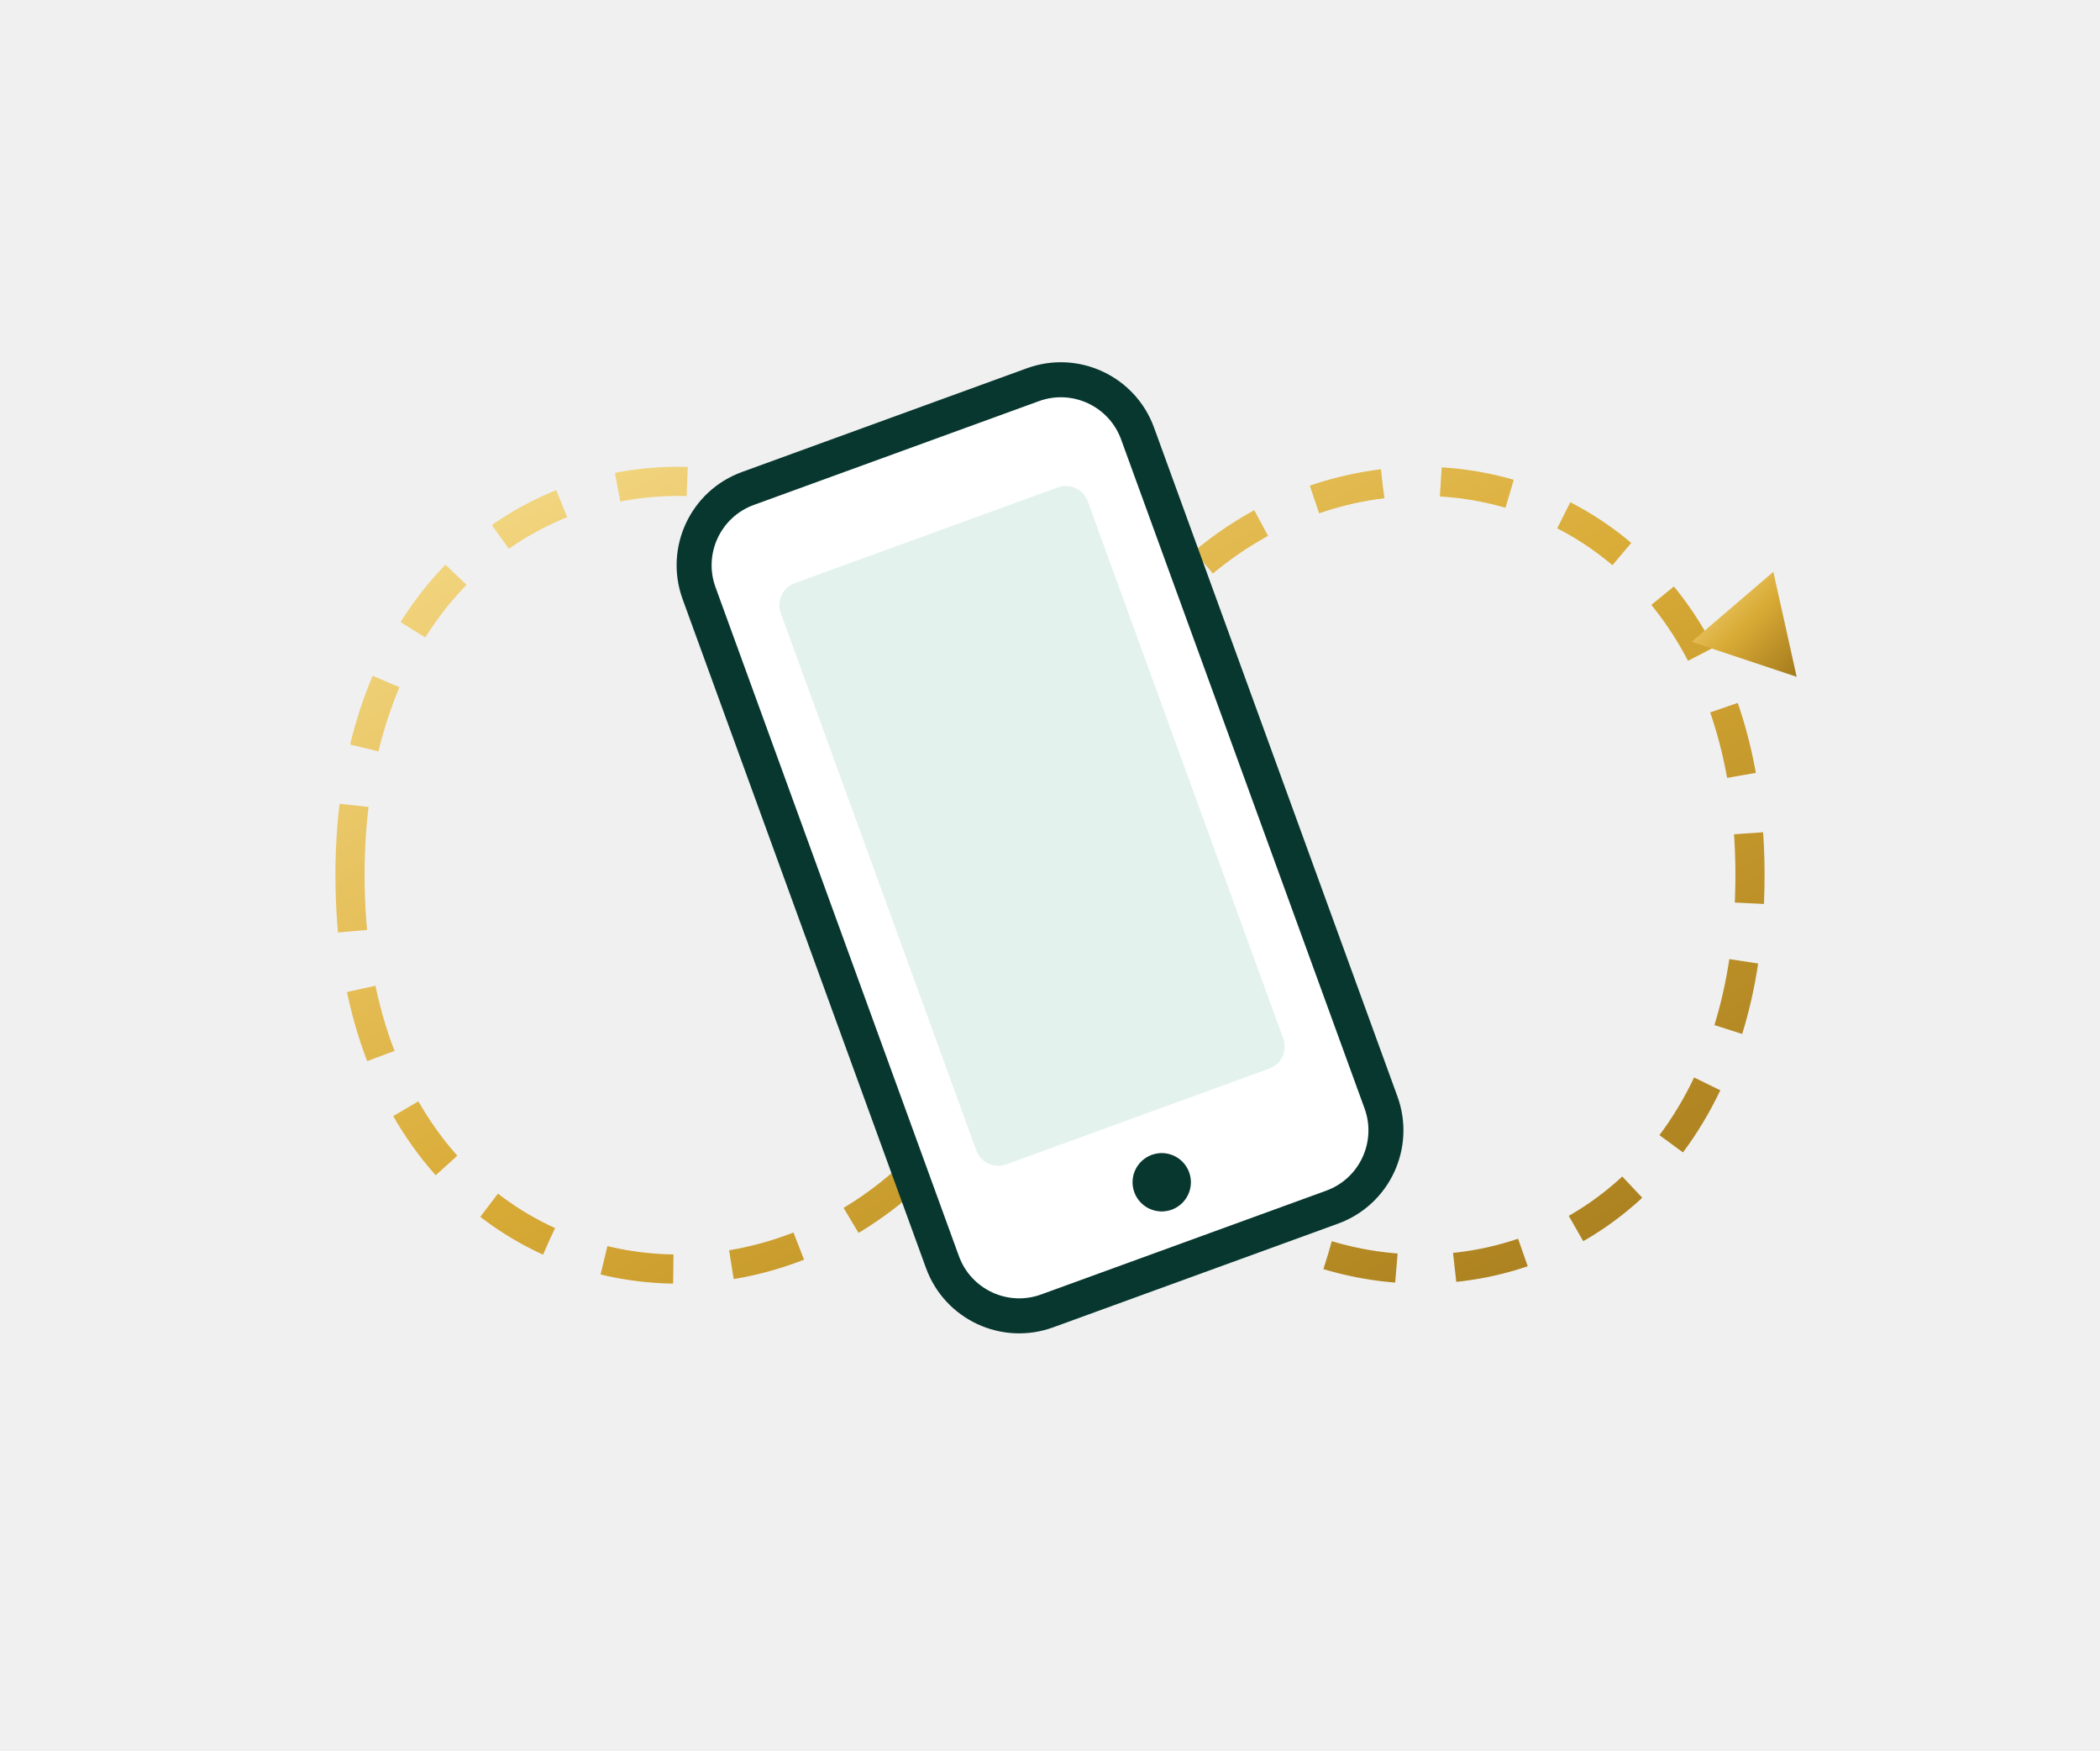
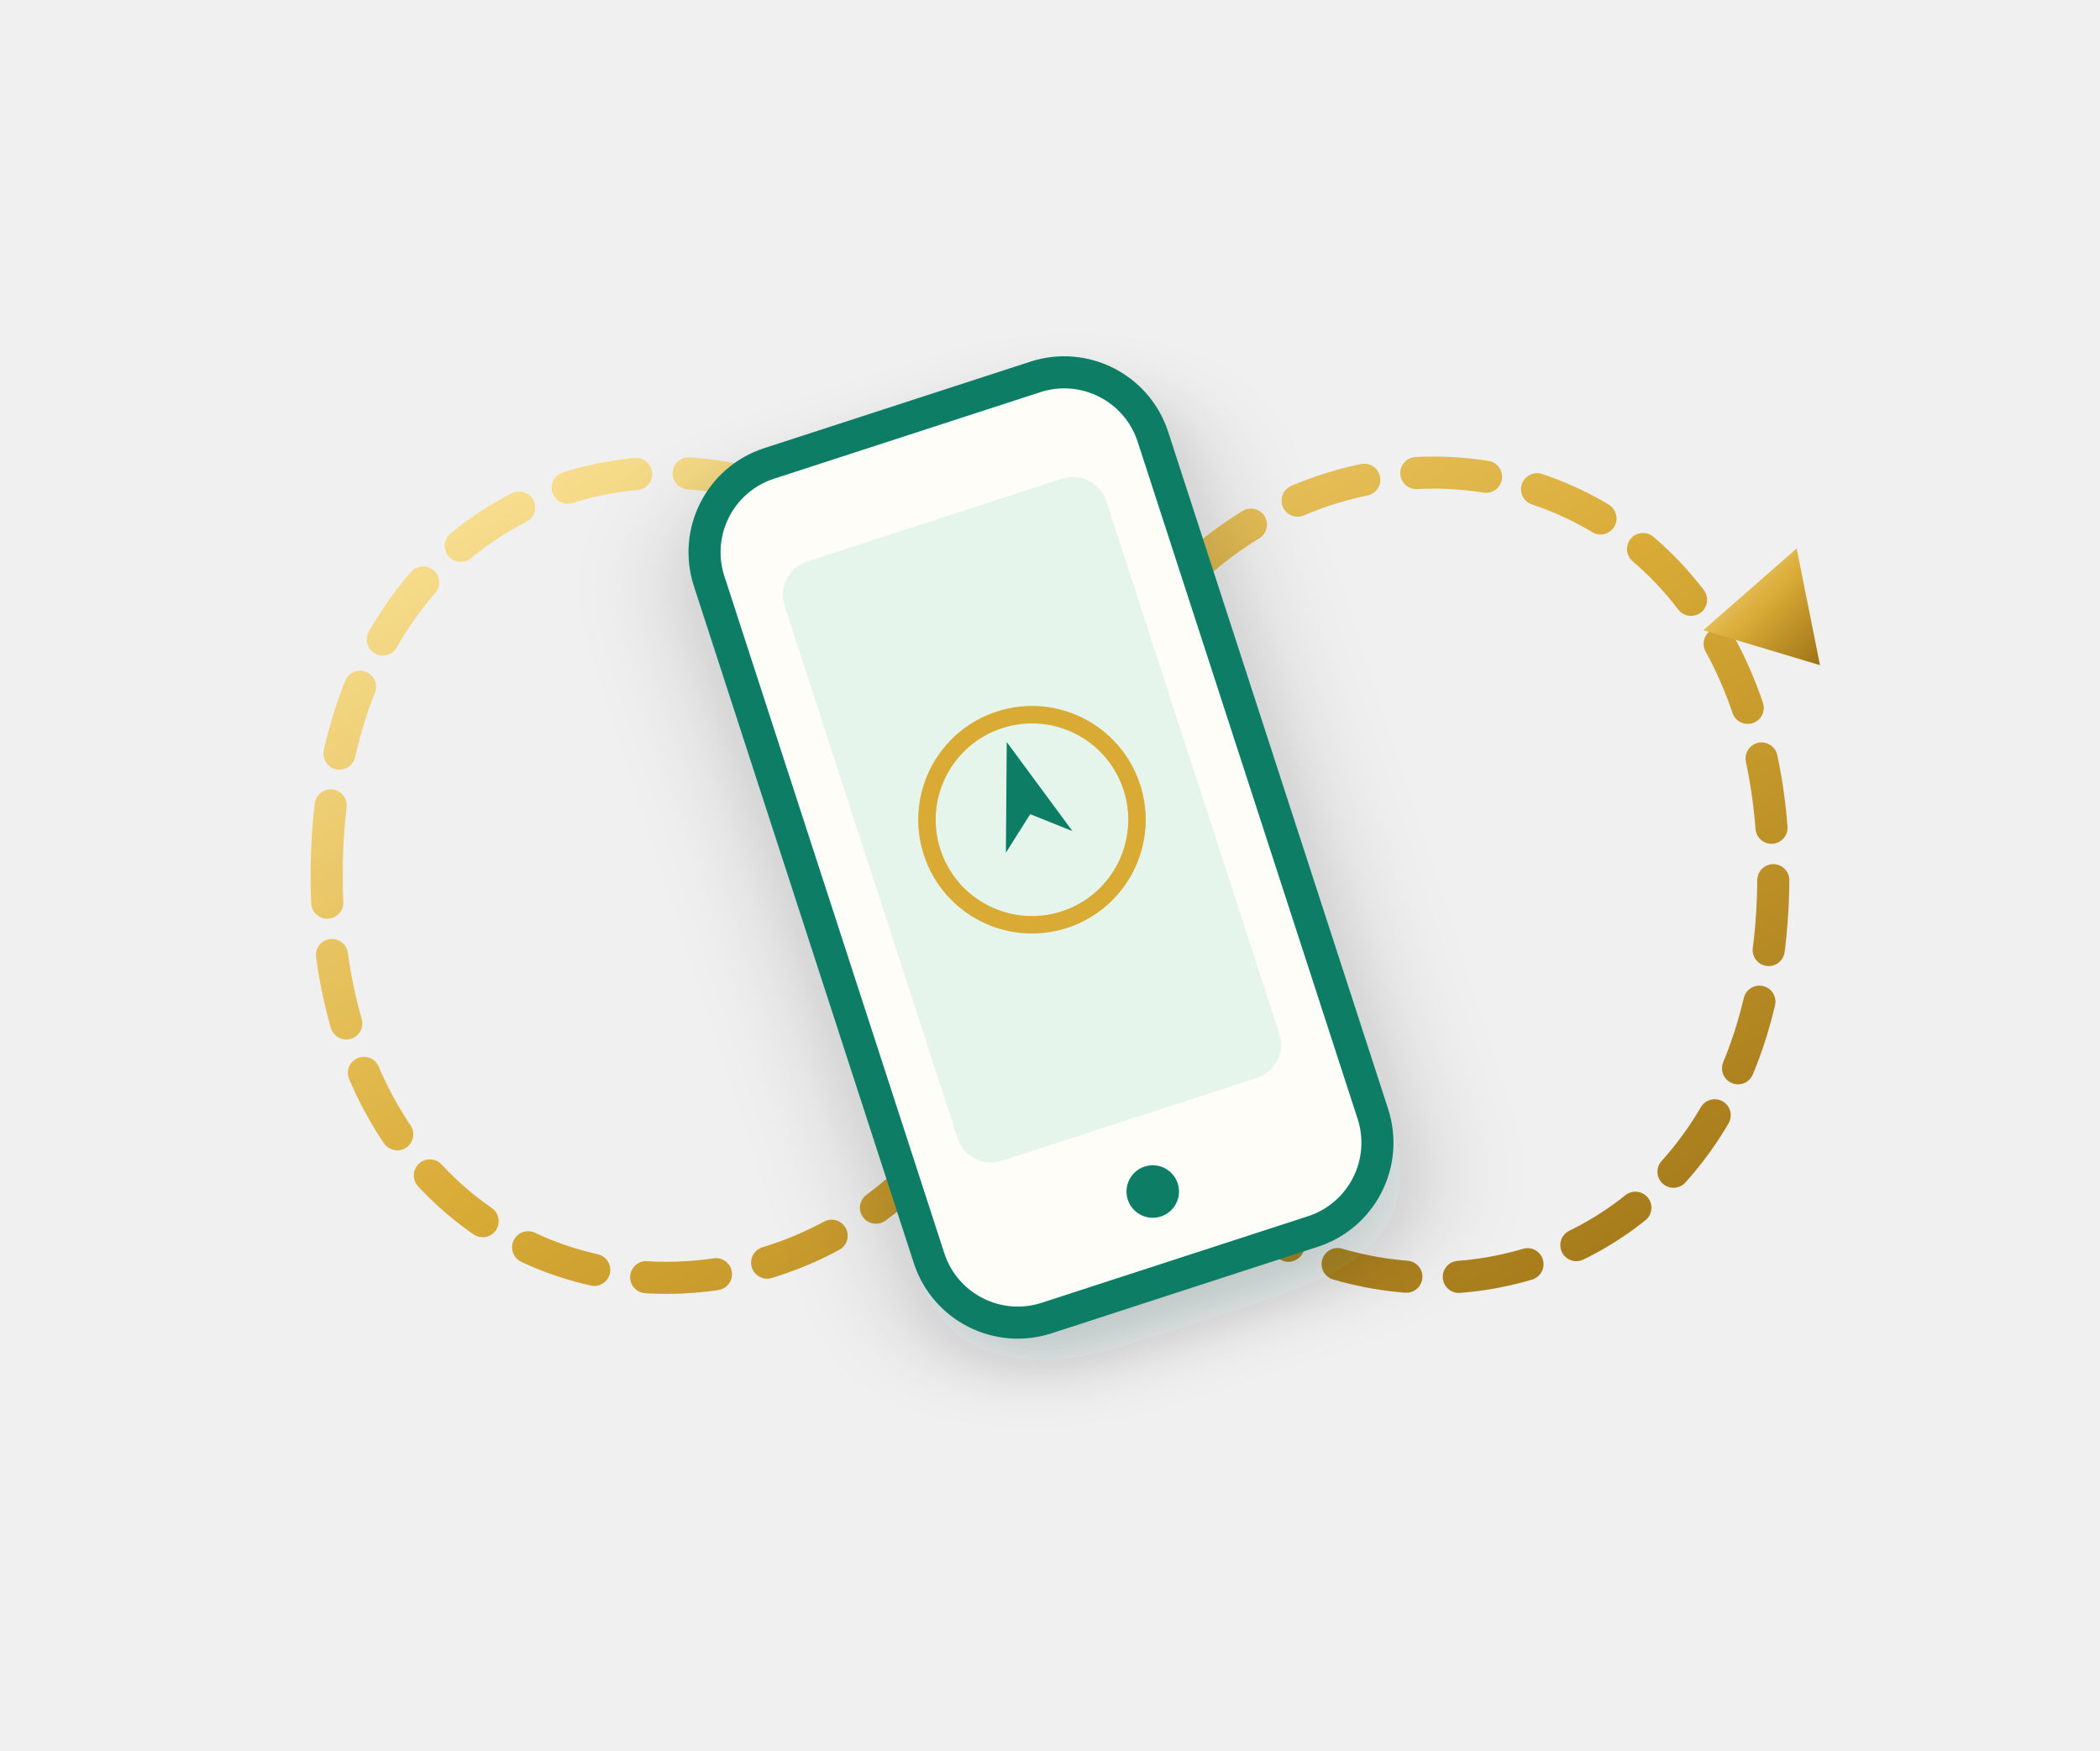
<svg xmlns="http://www.w3.org/2000/svg" viewBox="0 0 360 300" width="360" height="300">
  <defs>
    <linearGradient id="sky" x1="0" y1="0" x2="0" y2="1">
-       <stop offset="0" stop-color="#8FCBE6" />
-       <stop offset=".55" stop-color="#CFE9F1" />
-       <stop offset="1" stop-color="#F6F1E2" />
+       <stop offset="0" stop-color="#BEE2D8" />
+       <stop offset=".48" stop-color="#E4F2EA" />
+       <stop offset="1" stop-color="#FBF4DC" />
    </linearGradient>
+     <radialGradient id="sunDisk" cx=".5" cy=".5" r=".5">
+       <stop offset="0" stop-color="#FFFDF0" />
+       <stop offset=".45" stop-color="#FCE28E" />
+       <stop offset=".85" stop-color="#F5CA63" stop-opacity=".55" />
+       <stop offset="1" stop-color="#F5CA63" stop-opacity="0" />
+     </radialGradient>
    <linearGradient id="wall" x1="0" y1="0" x2="1" y2="0">
-       <stop offset="0" stop-color="#FFFEFA" />
-       <stop offset=".6" stop-color="#F6EFDF" />
-       <stop offset="1" stop-color="#E4D8BE" />
+       <stop offset="0" stop-color="#FFFDF8" />
+       <stop offset=".6" stop-color="#F6EFE0" />
+       <stop offset="1" stop-color="#E5D8BD" />
    </linearGradient>
    <linearGradient id="wallDark" x1="0" y1="0" x2="1" y2="0">
      <stop offset="0" stop-color="#EDE3CC" />
-       <stop offset="1" stop-color="#D6C7A6" />
+       <stop offset="1" stop-color="#D4C4A0" />
    </linearGradient>
-     <radialGradient id="dome" cx=".36" cy=".3" r=".85">
-       <stop offset="0" stop-color="#FFFFFF" />
-       <stop offset=".45" stop-color="#F5EEDD" />
-       <stop offset="1" stop-color="#CDBD98" />
+     <radialGradient id="dome" cx=".35" cy=".28" r=".82">
+       <stop offset="0" stop-color="#35B896" />
+       <stop offset=".48" stop-color="#087E65" />
+       <stop offset="1" stop-color="#043A30" />
    </radialGradient>
    <linearGradient id="gold" x1="0" y1="0" x2="1" y2="1">
-       <stop offset="0" stop-color="#F6DC8C" />
+       <stop offset="0" stop-color="#FCE69E" />
      <stop offset=".5" stop-color="#D9AB36" />
-       <stop offset="1" stop-color="#A47A1C" />
+       <stop offset="1" stop-color="#9E7316" />
    </linearGradient>
    <linearGradient id="window" x1="0" y1="0" x2="0" y2="1">
-       <stop offset="0" stop-color="#6E968D" />
-       <stop offset="1" stop-color="#3F6A61" />
+       <stop offset="0" stop-color="#C9831B" />
+       <stop offset=".45" stop-color="#F3B740" />
+       <stop offset="1" stop-color="#FFF3B8" />
+     </linearGradient>
+     <linearGradient id="windowDeep" x1="0" y1="0" x2="0" y2="1">
+       <stop offset="0" stop-color="#05352C" />
+       <stop offset=".55" stop-color="#086A55" />
+       <stop offset="1" stop-color="#159A7C" />
    </linearGradient>
    <linearGradient id="grass" x1="0" y1="0" x2="0" y2="1">
-       <stop offset="0" stop-color="#9BD08C" />
-       <stop offset="1" stop-color="#4F995C" />
+       <stop offset="0" stop-color="#8CCB6E" />
+       <stop offset="1" stop-color="#2D7A47" />
    </linearGradient>
-     <radialGradient id="tree" cx=".35" cy=".3" r=".8">
-       <stop offset="0" stop-color="#8CCB6E" />
-       <stop offset=".6" stop-color="#4E9E4F" />
-       <stop offset="1" stop-color="#2D6E3D" />
-     </radialGradient>
+     <linearGradient id="tree" x1="0" y1="0" x2="0.4" y2="1">
+       <stop offset="0" stop-color="#98D66C" />
+       <stop offset=".55" stop-color="#439952" />
+       <stop offset="1" stop-color="#1E5D38" />
+     </linearGradient>
+     <linearGradient id="treeBack" x1="0" y1="0" x2="0" y2="1">
+       <stop offset="0" stop-color="#6EB862" />
+       <stop offset="1" stop-color="#1B5233" />
+     </linearGradient>
    <linearGradient id="leaf" x1="0" y1="0" x2="1" y2="1">
-       <stop offset="0" stop-color="#5BAA5E" />
-       <stop offset="1" stop-color="#2C6A3E" />
+       <stop offset="0" stop-color="#64B85F" />
+       <stop offset="1" stop-color="#22603A" />
    </linearGradient>
    <linearGradient id="trunk" x1="0" y1="0" x2="1" y2="0">
-       <stop offset="0" stop-color="#A07B4E" />
-       <stop offset="1" stop-color="#6E5030" />
+       <stop offset="0" stop-color="#9A7144" />
+       <stop offset="1" stop-color="#5E4124" />
    </linearGradient>
    <linearGradient id="page" x1="0" y1="0" x2="1" y2="0">
-       <stop offset="0" stop-color="#F3E7C8" />
-       <stop offset=".85" stop-color="#FFFBEF" />
-       <stop offset="1" stop-color="#EADBB5" />
+       <stop offset="0" stop-color="#F4E8CA" />
+       <stop offset=".82" stop-color="#FFFDF6" />
+       <stop offset="1" stop-color="#E6D5AD" />
    </linearGradient>
    <linearGradient id="pageR" x1="1" y1="0" x2="0" y2="0">
-       <stop offset="0" stop-color="#F3E7C8" />
-       <stop offset=".85" stop-color="#FFFBEF" />
-       <stop offset="1" stop-color="#EADBB5" />
+       <stop offset="0" stop-color="#F4E8CA" />
+       <stop offset=".82" stop-color="#FFFDF6" />
+       <stop offset="1" stop-color="#E6D5AD" />
    </linearGradient>
    <linearGradient id="wood" x1="0" y1="0" x2="1" y2="1">
-       <stop offset="0" stop-color="#B07A43" />
-       <stop offset="1" stop-color="#6F4521" />
+       <stop offset="0" stop-color="#C88A4B" />
+       <stop offset=".5" stop-color="#9C622B" />
+       <stop offset="1" stop-color="#5D3714" />
    </linearGradient>
    <linearGradient id="emerald" x1="0" y1="0" x2="1" y2="1">
      <stop offset="0" stop-color="#14A07F" />
      <stop offset=".55" stop-color="#087E65" />
      <stop offset="1" stop-color="#06473D" />
    </linearGradient>
    <radialGradient id="glow" cx=".5" cy=".5" r=".5">
      <stop offset="0" stop-color="#FFF4C7" />
      <stop offset=".6" stop-color="#F7C65A" />
      <stop offset="1" stop-color="#E09A2A" />
    </radialGradient>
    <radialGradient id="halo" cx=".5" cy=".5" r=".5">
-       <stop offset="0" stop-color="#FFE7A0" stop-opacity=".75" />
-       <stop offset="1" stop-color="#FFE7A0" stop-opacity="0" />
+       <stop offset="0" stop-color="#FFEAA6" stop-opacity=".82" />
+       <stop offset="1" stop-color="#FFEAA6" stop-opacity="0" />
    </radialGradient>
    <filter id="soft" x="-20%" y="-20%" width="140%" height="140%">
      <feGaussianBlur stdDeviation="6" />
    </filter>
    <filter id="shadow" x="-20%" y="-20%" width="140%" height="160%">
-       <feDropShadow dx="0" dy="6" stdDeviation="8" flood-color="#2b2b1f" flood-opacity=".22" />
+       <feDropShadow dx="0" dy="6" stdDeviation="8" flood-color="#132A23" flood-opacity=".22" />
    </filter>
    <pattern id="lattice" width="48" height="48" patternUnits="userSpaceOnUse">
      <g fill="none" stroke="#087E65" stroke-width="1.6" opacity=".55">
        <path d="M24 4 L30 18 L44 24 L30 30 L24 44 L18 30 L4 24 L18 18 Z" />
        <path d="M10 10 L24 16 L38 10 L32 24 L38 38 L24 32 L10 38 L16 24 Z" />
        <path d="M0 0 L10 10 M48 0 L38 10 M0 48 L10 38 M48 48 L38 38" />
      </g>
    </pattern>
    <pattern id="latticeGold" width="48" height="48" patternUnits="userSpaceOnUse">
      <g fill="none" stroke="#D9AB36" stroke-width="1.4" opacity=".5">
        <path d="M24 4 L30 18 L44 24 L30 30 L24 44 L18 30 L4 24 L18 18 Z" />
        <path d="M10 10 L24 16 L38 10 L32 24 L38 38 L24 32 L10 38 L16 24 Z" />
      </g>
    </pattern>
  </defs>
-   <path d="M60 150 C60 60 170 60 180 150 C190 240 300 240 300 150 C300 60 190 60 180 150 C170 240 60 240 60 150 Z" fill="none" stroke="url(#gold)" stroke-width="5" stroke-dasharray="12 10" />
-   <g transform="rotate(-20 180 150)">
-     <rect x="140" y="70" width="80" height="150" rx="14" fill="#fff" stroke="#07372F" stroke-width="6" />
-     <rect x="152" y="88" width="56" height="106" rx="4" fill="#E3F2EC" />
-     <circle cx="180" cy="206" r="5" fill="#07372F" />
+   <path d="M56 150 C56 58 170 58 180 150 C190 242 304 242 304 150 C304 58 190 58 180 150 C170 242 56 242 56 150 Z" fill="none" stroke="url(#gold)" stroke-width="5.5" stroke-dasharray="12 9" stroke-linecap="round" />
+   <g transform="rotate(-18 180 150)" filter="url(#shadow)">
+     <rect x="140" y="68" width="80" height="154" rx="16" fill="#FFFDF8" stroke="#087E65" stroke-width="5.5" />
+     <rect x="151" y="86" width="58" height="108" rx="6" fill="#E6F5EC" />
+     <circle cx="180" cy="140" r="18" fill="none" stroke="#D9AB36" stroke-width="3" />
+     <path d="M180 126L186 144L180 139L174 144Z" fill="#087E65" />
+     <circle cx="180" cy="207" r="4.5" fill="#087E65" />
  </g>
-   <path d="M290 110 l14 -12 l4 18 Z" fill="url(#gold)" />
+   <path d="M292 108 l16 -14 l4 20 Z" fill="url(#gold)" />
</svg>
